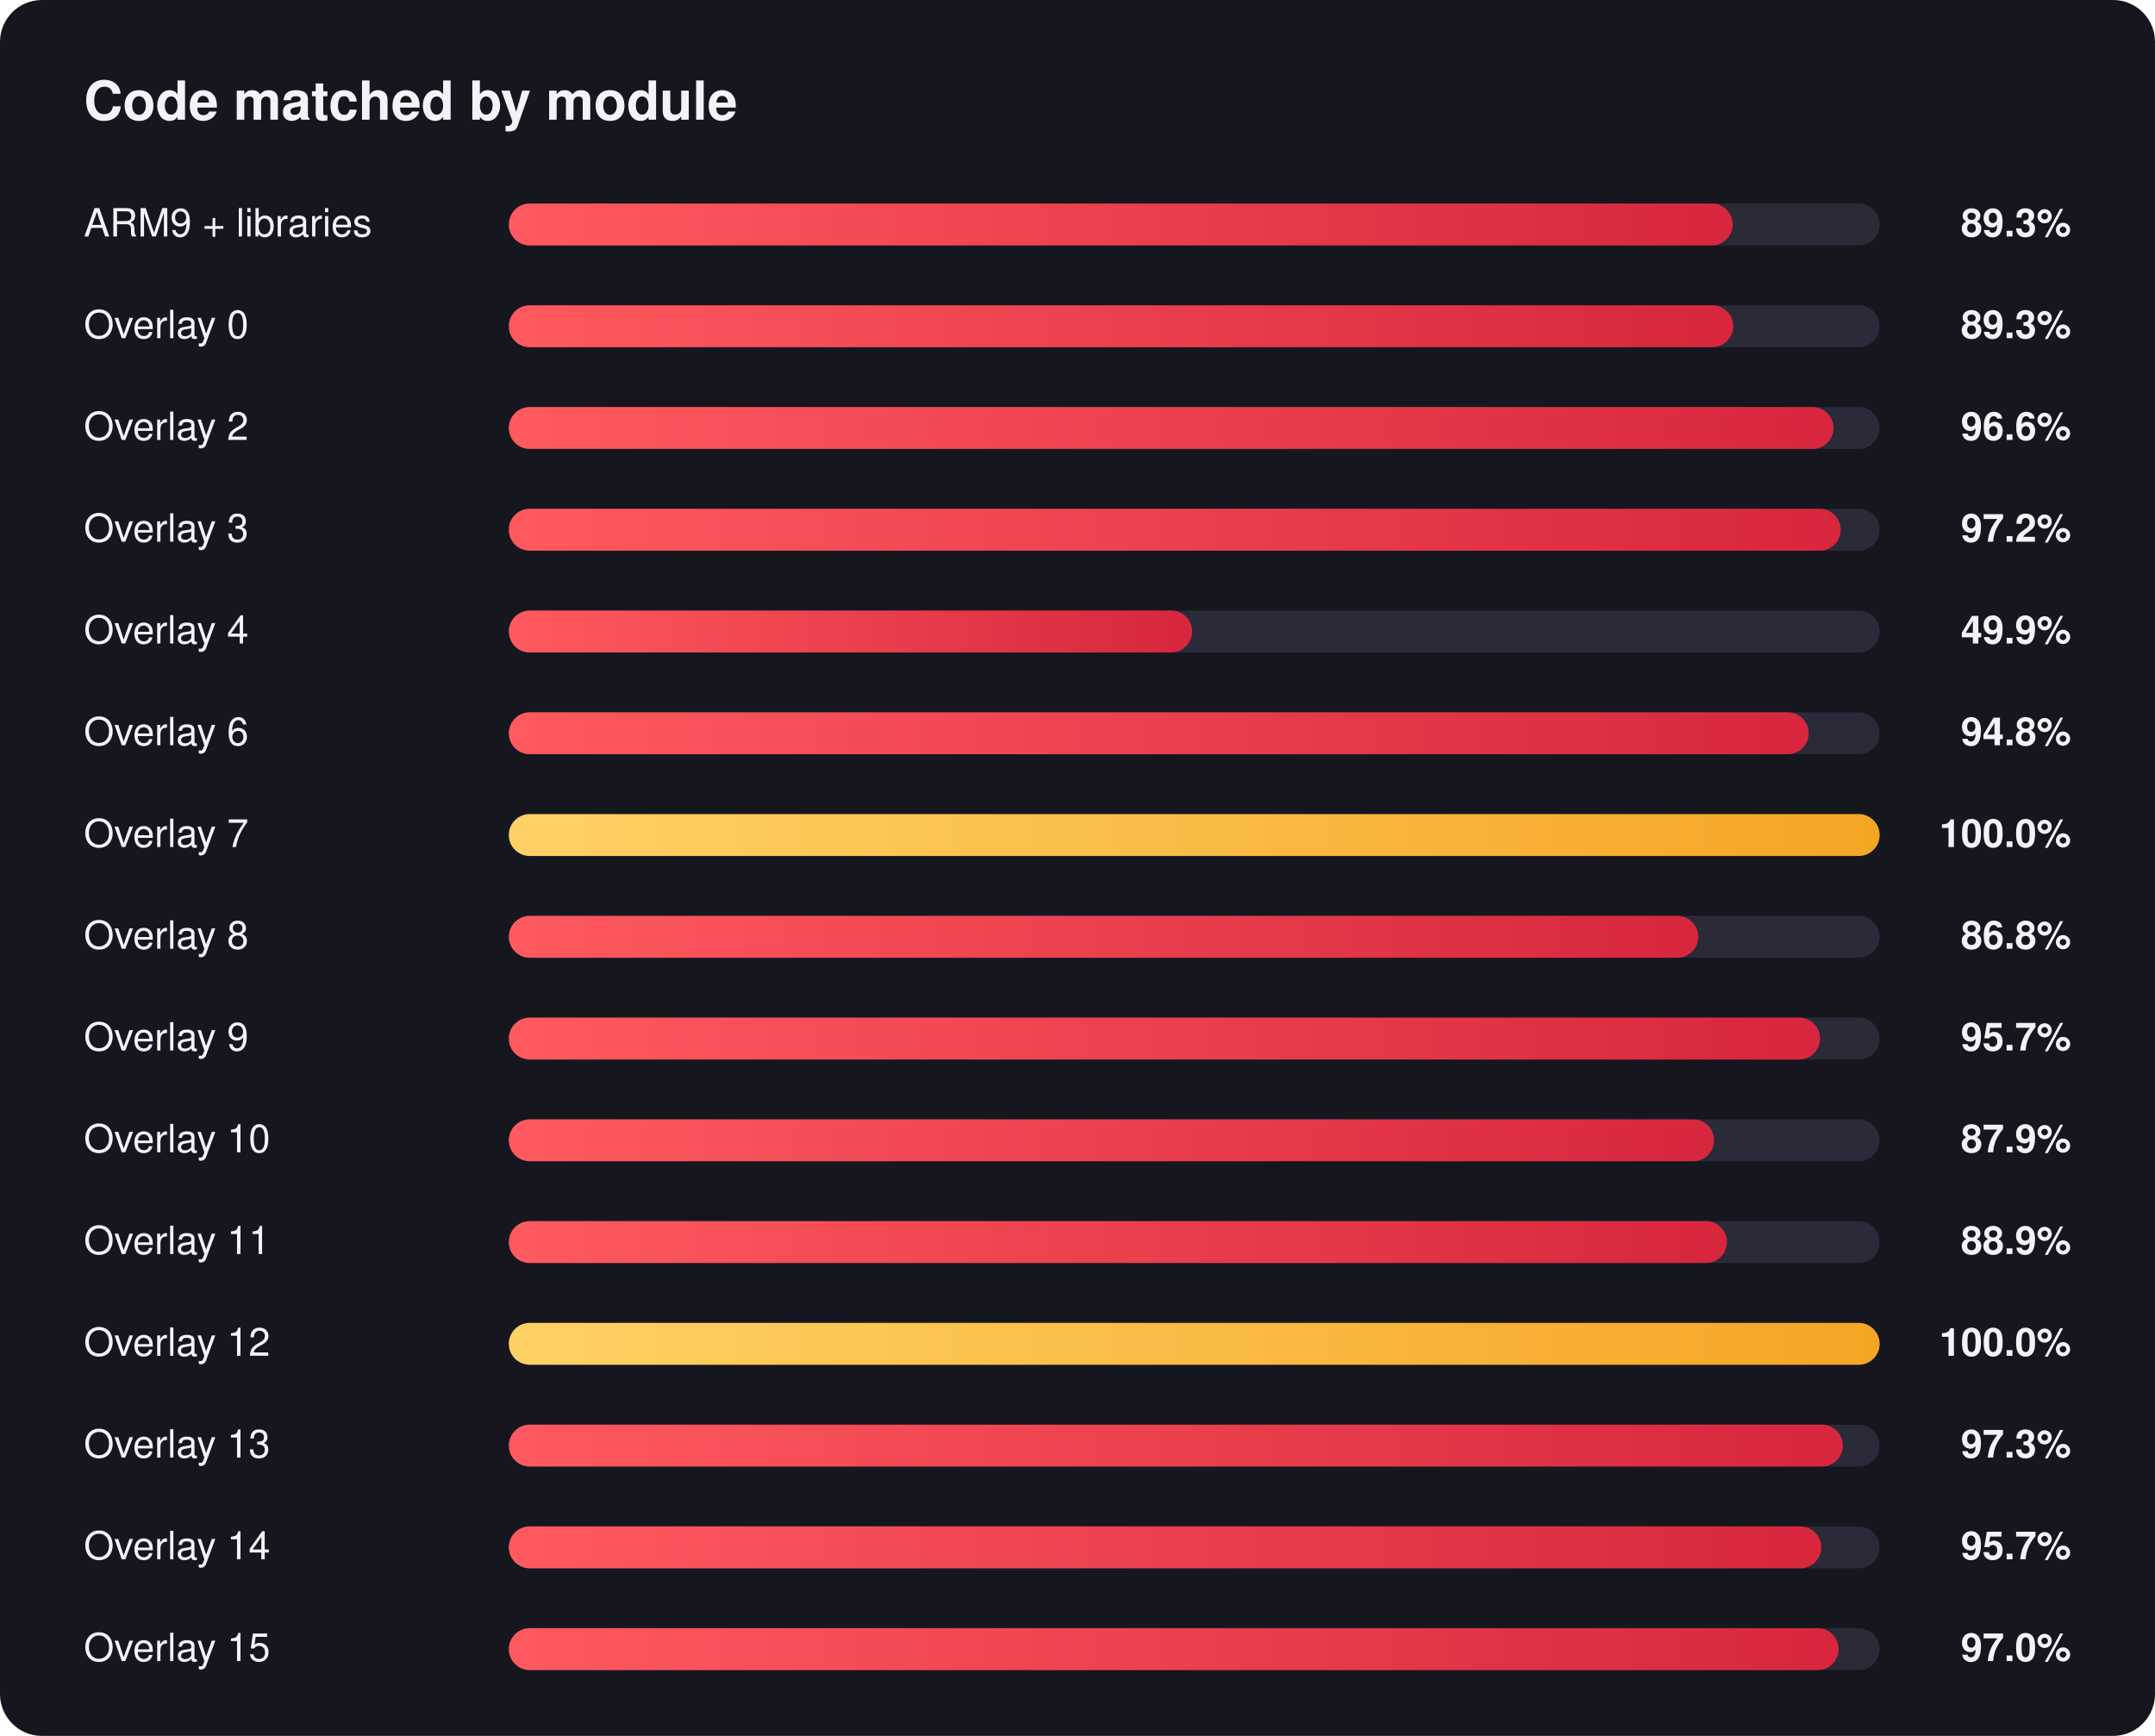
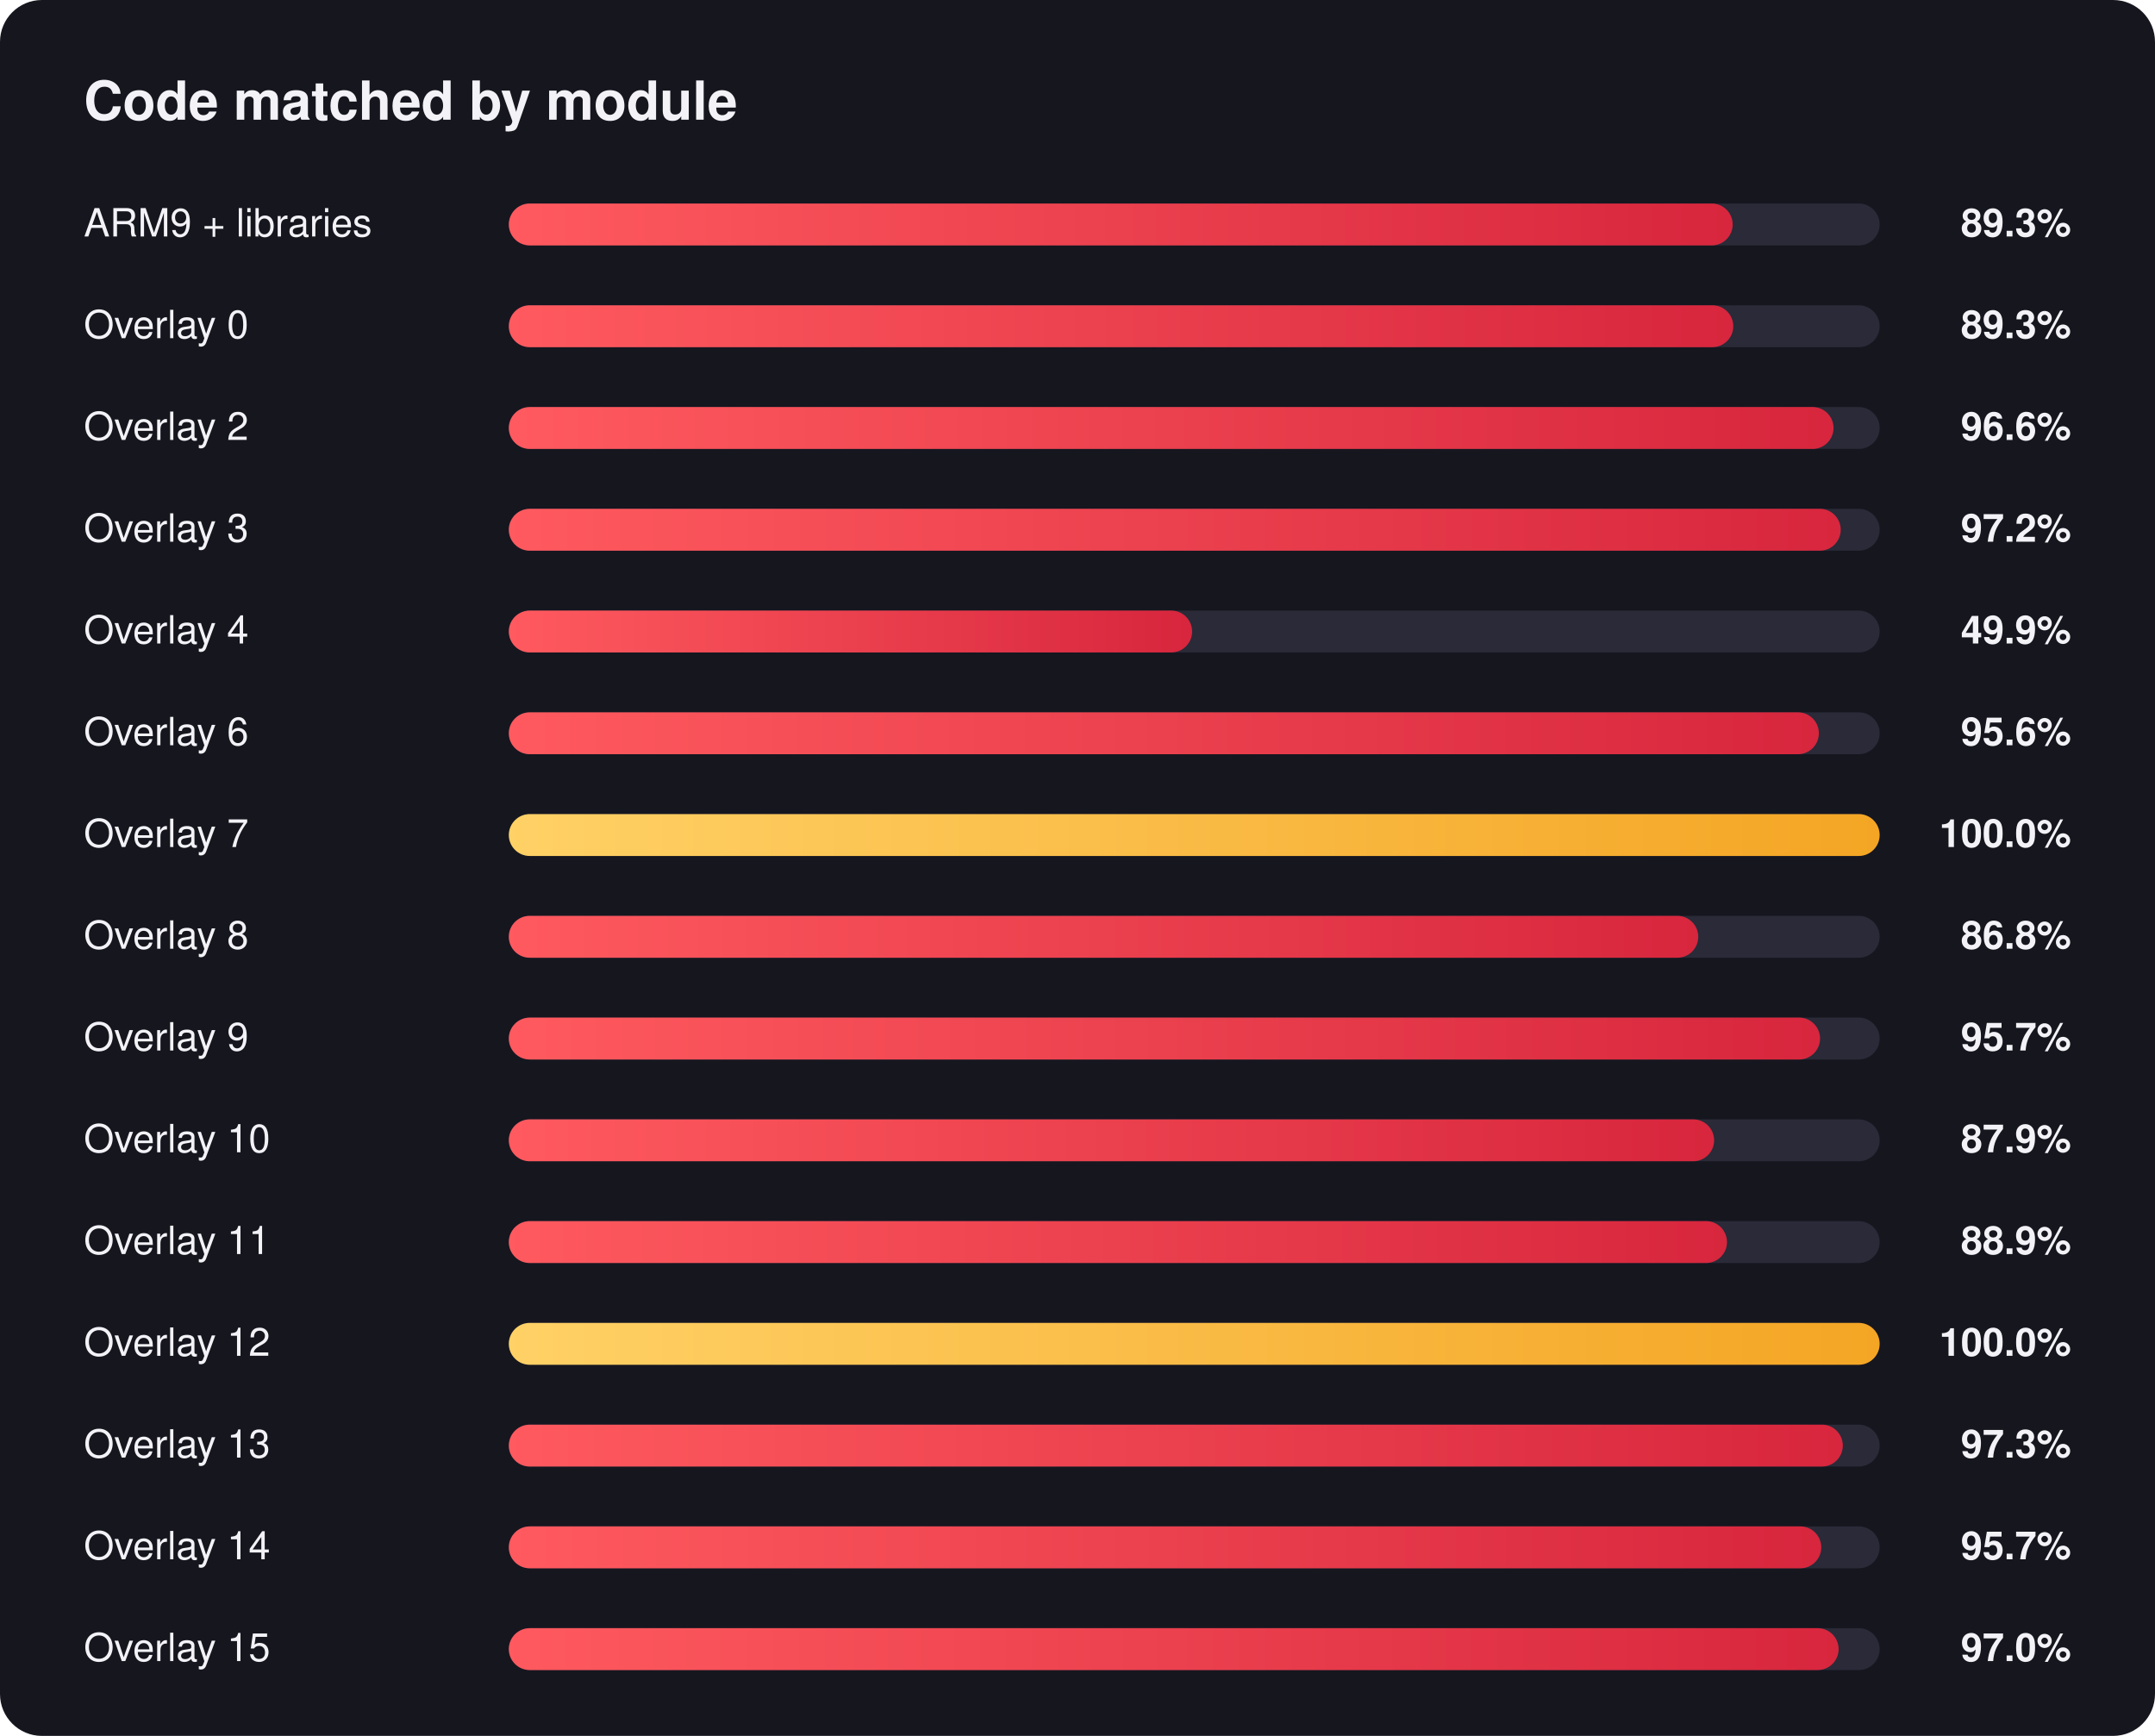
<svg xmlns="http://www.w3.org/2000/svg" width="720" height="580" viewBox="0 0 720 580" font-family="Segoe UI, Helvetica, Arial, sans-serif">
  <defs>
    <linearGradient id="red" x1="0" x2="1" y1="0" y2="0">
      <stop offset="0" stop-color="#ff5a5f" />
      <stop offset="1" stop-color="#d7263d" />
    </linearGradient>
    <linearGradient id="gold" x1="0" x2="1" y1="0" y2="0">
      <stop offset="0" stop-color="#ffd166" />
      <stop offset="1" stop-color="#f4a524" />
    </linearGradient>
  </defs>
  <rect width="720" height="580" rx="14" fill="#16161f" />
  <text x="28" y="40" fill="#f2f2f7" font-size="18" font-weight="700">Code matched by module</text>
  <text x="28" y="79" fill="#f2f2f7" font-size="13">ARM9 + libraries</text>
  <text x="692" y="79" fill="#f2f2f7" font-size="13" font-weight="600" text-anchor="end">89.3%</text>
  <rect x="170" y="68" width="458" height="14" rx="7.0" fill="#2a2a38" />
  <rect x="170" y="68" width="408.9" height="14" rx="7.0" fill="url(#red)" />
  <text x="28" y="113" fill="#f2f2f7" font-size="13">Overlay 0</text>
  <text x="692" y="113" fill="#f2f2f7" font-size="13" font-weight="600" text-anchor="end">89.3%</text>
  <rect x="170" y="102" width="458" height="14" rx="7.0" fill="#2a2a38" />
  <rect x="170" y="102" width="409.1" height="14" rx="7.0" fill="url(#red)" />
  <text x="28" y="147" fill="#f2f2f7" font-size="13">Overlay 2</text>
  <text x="692" y="147" fill="#f2f2f7" font-size="13" font-weight="600" text-anchor="end">96.6%</text>
  <rect x="170" y="136" width="458" height="14" rx="7.0" fill="#2a2a38" />
  <rect x="170" y="136" width="442.6" height="14" rx="7.0" fill="url(#red)" />
  <text x="28" y="181" fill="#f2f2f7" font-size="13">Overlay 3</text>
  <text x="692" y="181" fill="#f2f2f7" font-size="13" font-weight="600" text-anchor="end">97.2%</text>
  <rect x="170" y="170" width="458" height="14" rx="7.0" fill="#2a2a38" />
  <rect x="170" y="170" width="445.0" height="14" rx="7.0" fill="url(#red)" />
  <text x="28" y="215" fill="#f2f2f7" font-size="13">Overlay 4</text>
  <text x="692" y="215" fill="#f2f2f7" font-size="13" font-weight="600" text-anchor="end">49.9%</text>
  <rect x="170" y="204" width="458" height="14" rx="7.0" fill="#2a2a38" />
  <rect x="170" y="204" width="228.3" height="14" rx="7.0" fill="url(#red)" />
  <text x="28" y="249" fill="#f2f2f7" font-size="13">Overlay 6</text>
-   <text x="692" y="249" fill="#f2f2f7" font-size="13" font-weight="600" text-anchor="end">94.8%</text>
+   <text x="692" y="249" fill="#f2f2f7" font-size="13" font-weight="600" text-anchor="end">95.6%</text>
  <rect x="170" y="238" width="458" height="14" rx="7.0" fill="#2a2a38" />
-   <rect x="170" y="238" width="434.3" height="14" rx="7.0" fill="url(#red)" />
+   <rect x="170" y="238" width="437.7" height="14" rx="7.0" fill="url(#red)" />
  <text x="28" y="283" fill="#f2f2f7" font-size="13">Overlay 7</text>
  <text x="692" y="283" fill="#f2f2f7" font-size="13" font-weight="600" text-anchor="end">100.0%</text>
  <rect x="170" y="272" width="458" height="14" rx="7.0" fill="#2a2a38" />
  <rect x="170" y="272" width="458.0" height="14" rx="7.0" fill="url(#gold)" />
  <text x="28" y="317" fill="#f2f2f7" font-size="13">Overlay 8</text>
  <text x="692" y="317" fill="#f2f2f7" font-size="13" font-weight="600" text-anchor="end">86.8%</text>
  <rect x="170" y="306" width="458" height="14" rx="7.0" fill="#2a2a38" />
  <rect x="170" y="306" width="397.4" height="14" rx="7.0" fill="url(#red)" />
  <text x="28" y="351" fill="#f2f2f7" font-size="13">Overlay 9</text>
  <text x="692" y="351" fill="#f2f2f7" font-size="13" font-weight="600" text-anchor="end">95.7%</text>
  <rect x="170" y="340" width="458" height="14" rx="7.0" fill="#2a2a38" />
  <rect x="170" y="340" width="438.1" height="14" rx="7.0" fill="url(#red)" />
  <text x="28" y="385" fill="#f2f2f7" font-size="13">Overlay 10</text>
  <text x="692" y="385" fill="#f2f2f7" font-size="13" font-weight="600" text-anchor="end">87.9%</text>
  <rect x="170" y="374" width="458" height="14" rx="7.0" fill="#2a2a38" />
  <rect x="170" y="374" width="402.7" height="14" rx="7.0" fill="url(#red)" />
  <text x="28" y="419" fill="#f2f2f7" font-size="13">Overlay 11</text>
  <text x="692" y="419" fill="#f2f2f7" font-size="13" font-weight="600" text-anchor="end">88.9%</text>
  <rect x="170" y="408" width="458" height="14" rx="7.0" fill="#2a2a38" />
  <rect x="170" y="408" width="407.0" height="14" rx="7.0" fill="url(#red)" />
  <text x="28" y="453" fill="#f2f2f7" font-size="13">Overlay 12</text>
  <text x="692" y="453" fill="#f2f2f7" font-size="13" font-weight="600" text-anchor="end">100.0%</text>
  <rect x="170" y="442" width="458" height="14" rx="7.0" fill="#2a2a38" />
  <rect x="170" y="442" width="458.0" height="14" rx="7.0" fill="url(#gold)" />
  <text x="28" y="487" fill="#f2f2f7" font-size="13">Overlay 13</text>
  <text x="692" y="487" fill="#f2f2f7" font-size="13" font-weight="600" text-anchor="end">97.3%</text>
  <rect x="170" y="476" width="458" height="14" rx="7.0" fill="#2a2a38" />
  <rect x="170" y="476" width="445.7" height="14" rx="7.0" fill="url(#red)" />
  <text x="28" y="521" fill="#f2f2f7" font-size="13">Overlay 14</text>
  <text x="692" y="521" fill="#f2f2f7" font-size="13" font-weight="600" text-anchor="end">95.7%</text>
  <rect x="170" y="510" width="458" height="14" rx="7.0" fill="#2a2a38" />
  <rect x="170" y="510" width="438.5" height="14" rx="7.0" fill="url(#red)" />
  <text x="28" y="555" fill="#f2f2f7" font-size="13">Overlay 15</text>
  <text x="692" y="555" fill="#f2f2f7" font-size="13" font-weight="600" text-anchor="end">97.0%</text>
  <rect x="170" y="544" width="458" height="14" rx="7.0" fill="#2a2a38" />
  <rect x="170" y="544" width="444.3" height="14" rx="7.0" fill="url(#red)" />
</svg>
